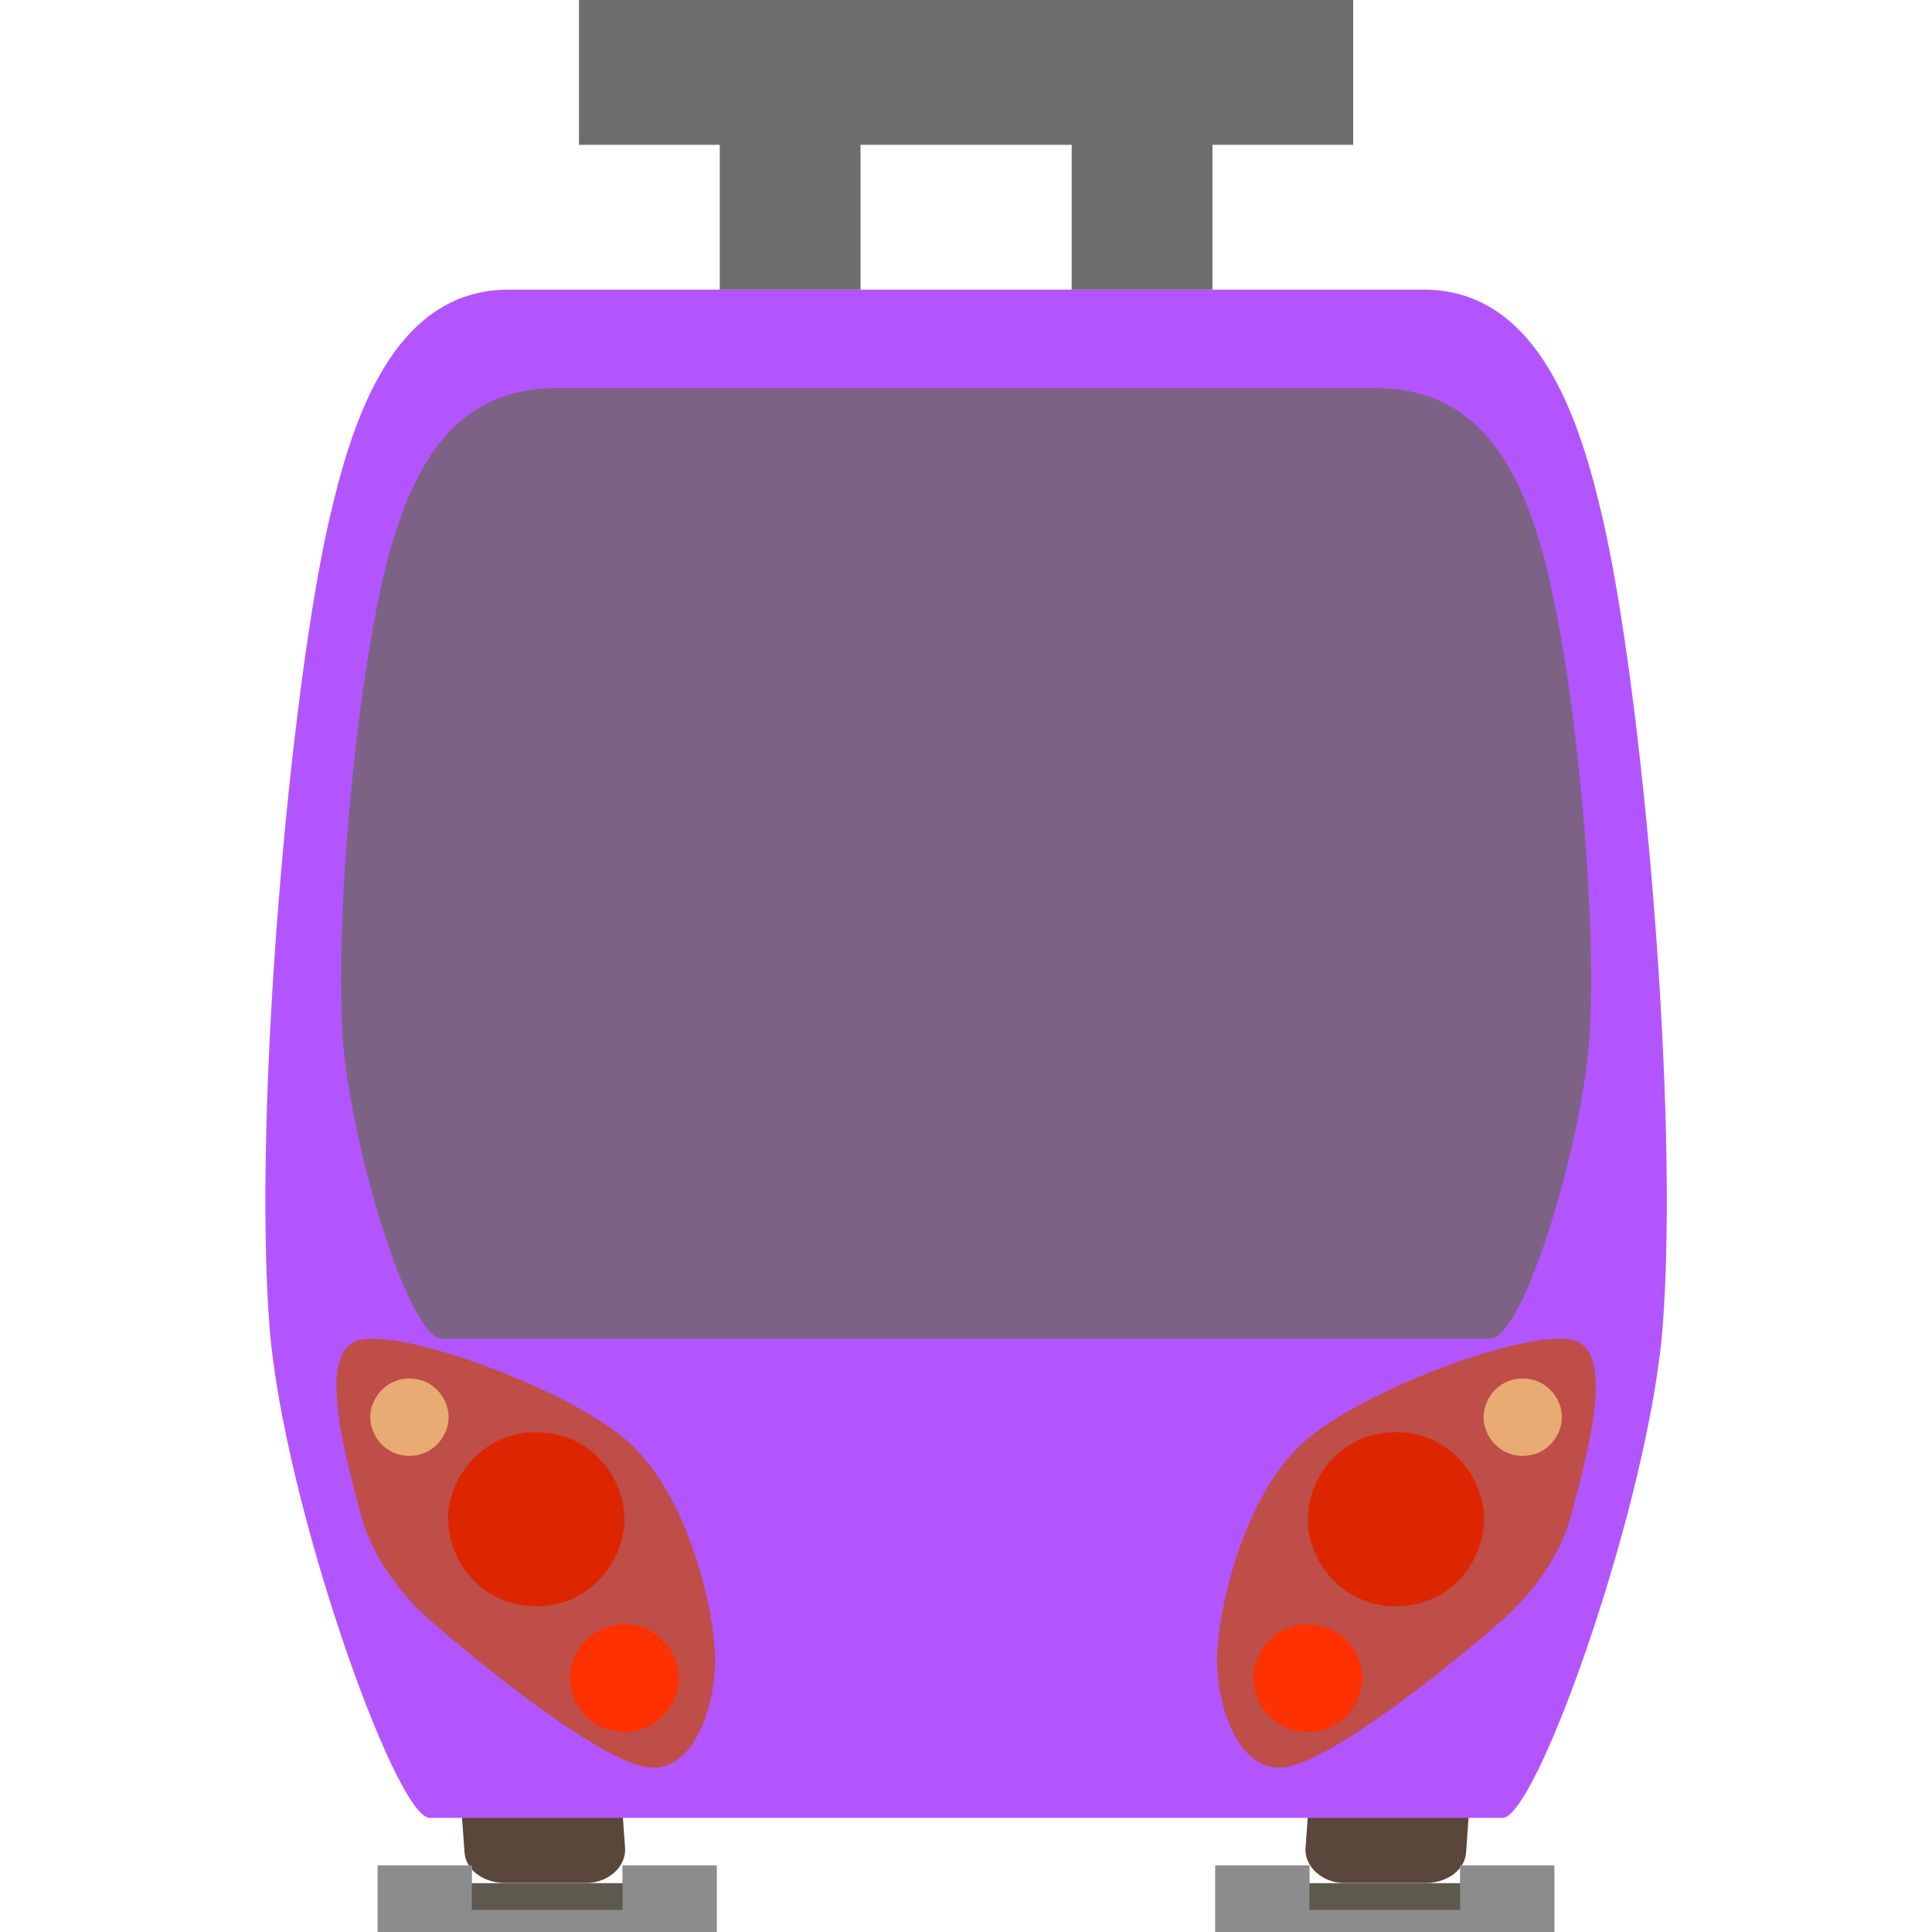
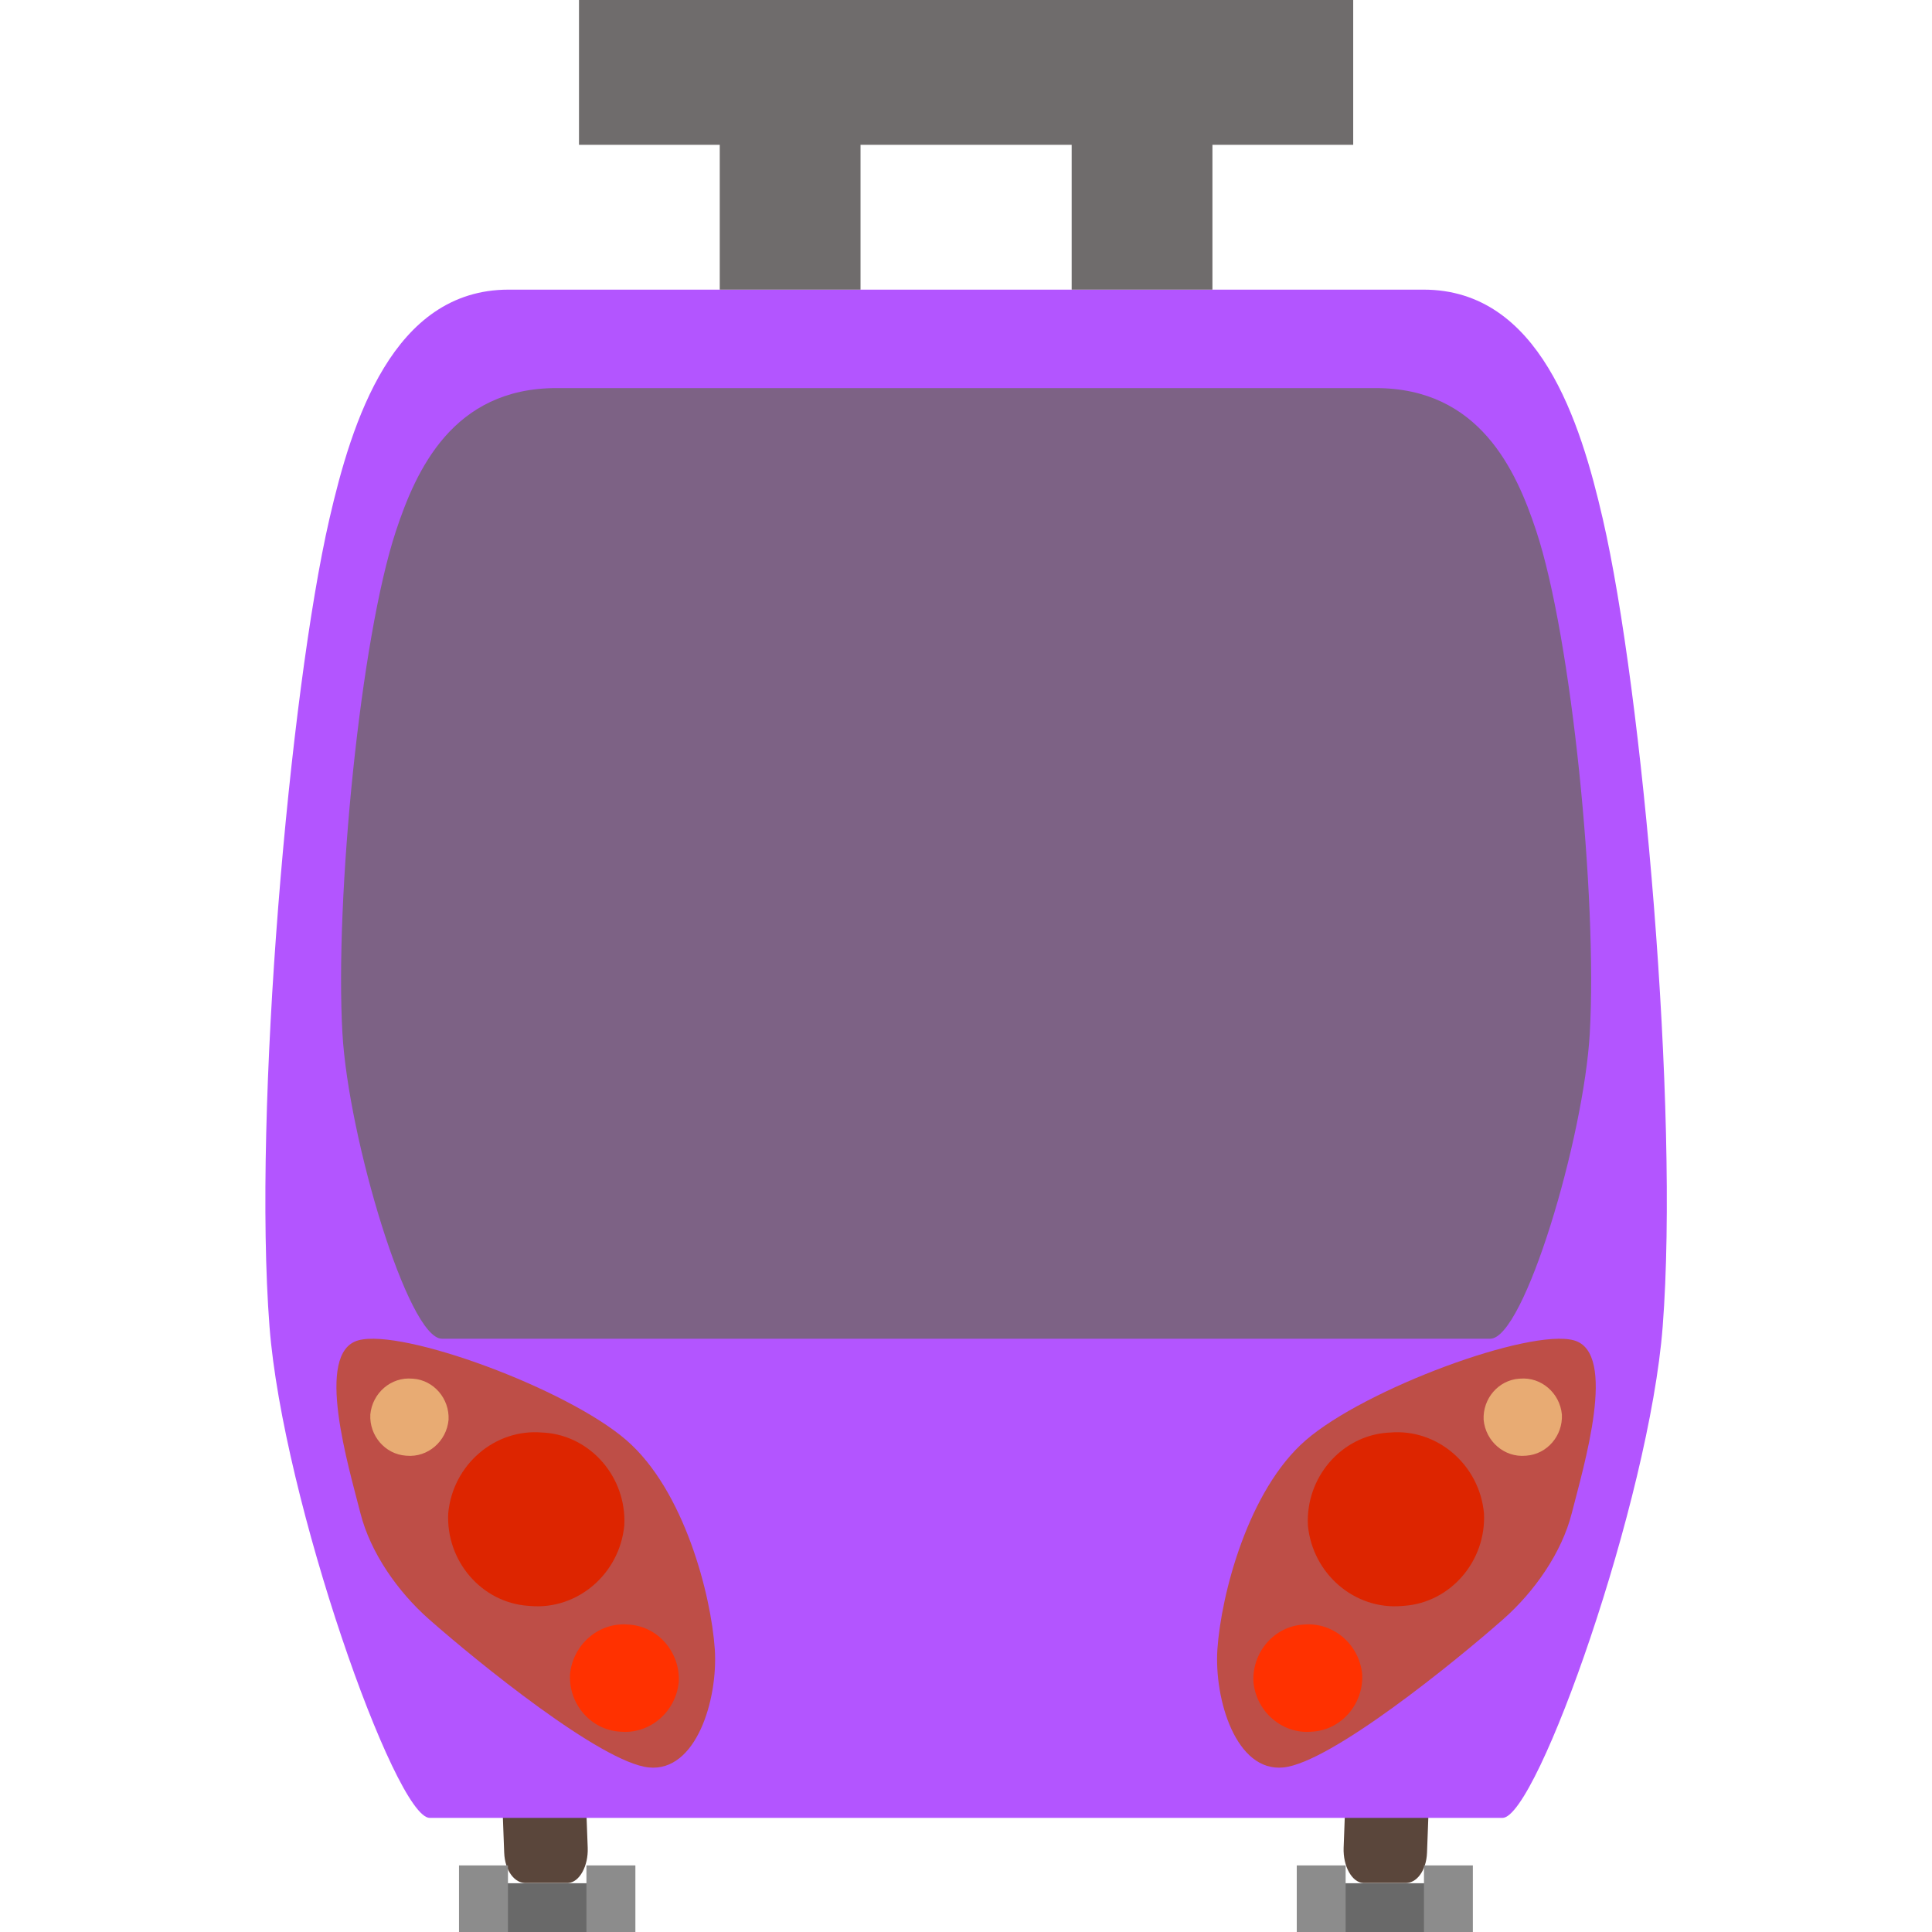
<svg xmlns="http://www.w3.org/2000/svg" width="100%" height="100%" viewBox="0 0 26 26" version="1.1" xml:space="preserve" style="fill-rule:evenodd;clip-rule:evenodd;stroke-linejoin:round;stroke-miterlimit:2;">
  <g transform="matrix(0.947181,0,0,0.974443,0.687973,0)">
    <g id="b">
      <g id="Tram-Rear">
-         <g transform="matrix(0.377781,0.0111483,-0.0222146,0.300046,11.8952,8.89525)">
+         <g transform="matrix(0.19624,0.0111483,-0.0115395,0.300046,15.2849,8.89525)">
          <path d="M24.944,48.952C24.944,48.12 24.268,47.443 23.435,47.443L20.417,47.443C19.584,47.443 18.907,48.12 18.907,48.952L18.907,54.701C18.907,55.534 19.587,56.266 20.42,56.266L23.432,56.154C24.265,56.154 24.944,55.534 24.944,54.701L24.944,48.952Z" style="fill:rgb(90,70,59);" />
        </g>
-         <g transform="matrix(-0.377781,0.0111483,0.0222146,0.300046,14.0822,8.89525)">
+         <g transform="matrix(-0.196555,0.0111483,0.011558,0.300046,10.7079,8.89525)">
          <path d="M24.944,48.952C24.944,48.12 24.268,47.443 23.435,47.443L20.417,47.443C19.584,47.443 18.907,48.12 18.907,48.952L18.907,54.701C18.907,55.534 19.587,56.266 20.42,56.266L23.432,56.154C24.265,56.154 24.944,55.534 24.944,54.701L24.944,48.952Z" style="fill:rgb(90,70,59);" />
        </g>
-         <g transform="matrix(1,0,0,1,-0.0112948,-3.64589e-15)">
-           <g transform="matrix(1.73982,0,0,0.224511,17.2205,26.0084)">
-             <rect x="0" y="0" width="2" height="3" style="fill:rgb(111,106,91);" />
-           </g>
-           <g transform="matrix(0.668485,0,0,0.306536,20.0316,25.7623)">
-             <rect x="0" y="0" width="2" height="3" style="fill:rgb(157,157,157);" />
-           </g>
-           <g transform="matrix(0.668485,0,0,0.306536,16.552,25.7623)">
-             <rect x="0" y="0" width="2" height="3" style="fill:rgb(157,157,157);" />
-           </g>
-         </g>
-         <g transform="matrix(1,0,0,1,-11.9121,-3.64589e-15)">
-           <g transform="matrix(1.73982,0,0,0.224511,17.2205,26.0084)">
-             <rect x="0" y="0" width="2" height="3" style="fill:rgb(111,106,91);" />
-           </g>
-           <g transform="matrix(0.668485,0,0,0.306536,20.0316,25.7623)">
-             <rect x="0" y="0" width="2" height="3" style="fill:rgb(157,157,157);" />
-           </g>
-           <g transform="matrix(0.668485,0,0,0.306536,16.552,25.7623)">
-             <rect x="0" y="0" width="2" height="3" style="fill:rgb(157,157,157);" />
-           </g>
-         </g>
        <g>
-           <g transform="matrix(1,0,0,1,-0.0112948,-3.64589e-15)">
+           <g transform="matrix(0.519455,0,0,1,9.09999,-3.64589e-15)">
            <g transform="matrix(1.73982,0,0,0.224511,17.2205,26.0084)">
-               <rect x="0" y="0" width="2" height="3" style="fill:rgb(94,89,77);" />
+               <rect x="0" y="0" width="2" height="62.422" style="fill:rgb(105,105,105);" />
            </g>
            <g transform="matrix(0.668485,0,0,0.306536,20.0316,25.7623)">
-               <rect x="0" y="0" width="2" height="3" style="fill:rgb(140,140,140);" />
+               <rect x="0" y="0" width="2" height="46.522" style="fill:rgb(140,140,140);" />
            </g>
            <g transform="matrix(0.668485,0,0,0.306536,16.552,25.7623)">
-               <rect x="0" y="0" width="2" height="3" style="fill:rgb(140,140,140);" />
+               <rect x="0" y="0" width="2" height="46.522" style="fill:rgb(140,140,140);" />
            </g>
          </g>
-           <g transform="matrix(1,0,0,1,-11.9121,-3.64589e-15)">
+           <g transform="matrix(0.520289,0,0,1,-2.81663,-3.64589e-15)">
            <g transform="matrix(1.73982,0,0,0.224511,17.2205,26.0084)">
-               <rect x="0" y="0" width="2" height="3" style="fill:rgb(94,89,77);" />
+               <rect x="0" y="0" width="2" height="62.422" style="fill:rgb(105,105,105);" />
            </g>
            <g transform="matrix(0.668485,0,0,0.306536,20.0316,25.7623)">
-               <rect x="0" y="0" width="2" height="3" style="fill:rgb(140,140,140);" />
+               <rect x="0" y="0" width="2" height="46.522" style="fill:rgb(140,140,140);" />
            </g>
            <g transform="matrix(0.668485,0,0,0.306536,16.552,25.7623)">
-               <rect x="0" y="0" width="2" height="3" style="fill:rgb(140,140,140);" />
-             </g>
-             <g transform="matrix(1.35828,0,0,0.101662,29.4815,26.3769)">
-               <rect x="0" y="0" width="2" height="3" style="fill:rgb(140,140,140);" />
-             </g>
-             <g transform="matrix(1.38702,0,0,0.101662,17.5232,26.3769)">
-               <rect x="0" y="0" width="2" height="3" style="fill:rgb(140,140,140);" />
+               <rect x="0" y="0" width="2" height="46.522" style="fill:rgb(140,140,140);" />
            </g>
          </g>
        </g>
        <g transform="matrix(1,0,0,1.0553,3.5,4)">
          <path d="M3,0L16,0C17.646,-0 18.228,1.728 18.546,3C19.112,5.262 19.635,10.739 19.397,13.572C19.207,15.837 17.613,20 17.121,20L1.879,20C1.387,20 -0.207,15.837 -0.397,13.572C-0.635,10.739 -0.112,5.262 0.454,3C0.772,1.728 1.354,0 3,0Z" style="fill:rgb(179,85,255);fill-rule:nonzero;" />
        </g>
        <g transform="matrix(0.895352,0,0,0.656444,4.49416,5.35957)">
          <path d="M3,0L16,0C17.646,-0 18.228,1.728 18.546,3C19.112,5.262 19.518,10.739 19.397,13.572C19.303,15.776 18.355,20 17.818,20L1.182,20C0.645,20 -0.303,15.776 -0.397,13.572C-0.518,10.739 -0.112,5.262 0.454,3C0.772,1.728 1.354,0 3,0Z" style="fill:rgb(125,98,133);fill-rule:nonzero;" />
        </g>
        <g transform="matrix(0.690594,-0.752589,0.617205,0.566363,15.5738,21.907)">
          <path d="M6.462,2.59C6.166,1.9 4.017,0.521 2.945,0.353C1.905,0.189 0.611,1.017 0.033,1.578C-0.496,2.093 -1.021,3.183 -0.523,3.723C-0.025,4.262 2.145,4.688 3.019,4.816C3.59,4.9 4.236,4.804 4.72,4.491C5.294,4.119 6.758,3.279 6.462,2.59Z" style="fill:rgb(190,78,71);" />
        </g>
        <g transform="matrix(0.331967,0,0,0.331967,14.478,13.0798)">
          <path d="M19.256,17.954C20.155,17.876 20.961,18.547 21.047,19.446C21.092,20.328 20.413,21.095 19.531,21.157C19.517,21.158 19.504,21.159 19.49,21.16C18.59,21.238 17.784,20.566 17.698,19.668C17.653,18.785 18.332,18.018 19.214,17.956C19.228,17.955 19.242,17.954 19.256,17.954Z" style="fill:rgb(232,171,115);fill-rule:nonzero;" />
        </g>
        <g transform="matrix(0.74701,0,0,0.74701,4.63568,6.37248)">
          <path d="M19.256,17.954C20.155,17.876 20.961,18.547 21.047,19.446C21.092,20.328 20.413,21.095 19.531,21.157C19.517,21.158 19.504,21.159 19.49,21.16C18.59,21.238 17.784,20.566 17.698,19.668C17.653,18.785 18.332,18.018 19.214,17.956C19.228,17.955 19.242,17.954 19.256,17.954Z" style="fill:rgb(221,37,0);fill-rule:nonzero;" />
        </g>
        <g transform="matrix(0.461462,0,0,0.461462,8.91528,14.151)">
          <path d="M19.256,17.954C20.155,17.876 20.961,18.547 21.047,19.446C21.092,20.328 20.413,21.095 19.531,21.157C19.517,21.158 19.504,21.159 19.49,21.16C18.59,21.238 17.784,20.566 17.698,19.668C17.653,18.785 18.332,18.018 19.214,17.956C19.228,17.955 19.242,17.954 19.256,17.954Z" style="fill:rgb(255,49,0);fill-rule:nonzero;" />
        </g>
        <g transform="matrix(-0.690594,-0.752589,-0.617205,0.566363,10.4262,21.907)">
          <path d="M6.462,2.59C6.166,1.9 4.017,0.521 2.945,0.353C1.905,0.189 0.611,1.017 0.033,1.578C-0.496,2.093 -1.021,3.183 -0.523,3.723C-0.025,4.262 2.145,4.688 3.019,4.816C3.59,4.9 4.236,4.804 4.72,4.491C5.294,4.119 6.758,3.279 6.462,2.59Z" style="fill:rgb(190,78,71);" />
        </g>
        <g transform="matrix(-0.331967,0,0,0.331967,11.522,13.0798)">
          <path d="M19.256,17.954C20.155,17.876 20.961,18.547 21.047,19.446C21.092,20.328 20.413,21.095 19.531,21.157C19.517,21.158 19.504,21.159 19.49,21.16C18.59,21.238 17.784,20.566 17.698,19.668C17.653,18.785 18.332,18.018 19.214,17.956C19.228,17.955 19.242,17.954 19.256,17.954Z" style="fill:rgb(232,171,115);fill-rule:nonzero;" />
        </g>
        <g transform="matrix(-0.74701,0,0,0.74701,21.3643,6.37248)">
          <path d="M19.256,17.954C20.155,17.876 20.961,18.547 21.047,19.446C21.092,20.328 20.413,21.095 19.531,21.157C19.517,21.158 19.504,21.159 19.49,21.16C18.59,21.238 17.784,20.566 17.698,19.668C17.653,18.785 18.332,18.018 19.214,17.956C19.228,17.955 19.242,17.954 19.256,17.954Z" style="fill:rgb(221,37,0);fill-rule:nonzero;" />
        </g>
        <g transform="matrix(-0.461462,0,0,0.461462,17.0847,14.151)">
          <path d="M19.256,17.954C20.155,17.876 20.961,18.547 21.047,19.446C21.092,20.328 20.413,21.095 19.531,21.157C19.517,21.158 19.504,21.159 19.49,21.16C18.59,21.238 17.784,20.566 17.698,19.668C17.653,18.785 18.332,18.018 19.214,17.956C19.228,17.955 19.242,17.954 19.256,17.954Z" style="fill:rgb(255,49,0);fill-rule:nonzero;" />
        </g>
        <g transform="matrix(1,0,0,1,9.5,6)">
          <path d="M9,0L0,0L9,0Z" style="fill:rgb(243,225,149);" />
        </g>
        <g transform="matrix(1,0,0,1,7.5,0)">
          <rect x="0" y="0" width="11" height="2" style="fill:rgb(111,108,108);" />
        </g>
        <g transform="matrix(1,0,0,1,9.5,1)">
          <rect x="0" y="0" width="2" height="3" style="fill:rgb(111,108,108);" />
        </g>
        <g transform="matrix(1,0,0,1,14.5,1)">
          <rect x="0" y="0" width="2" height="3" style="fill:rgb(111,108,108);" />
        </g>
      </g>
    </g>
  </g>
</svg>
